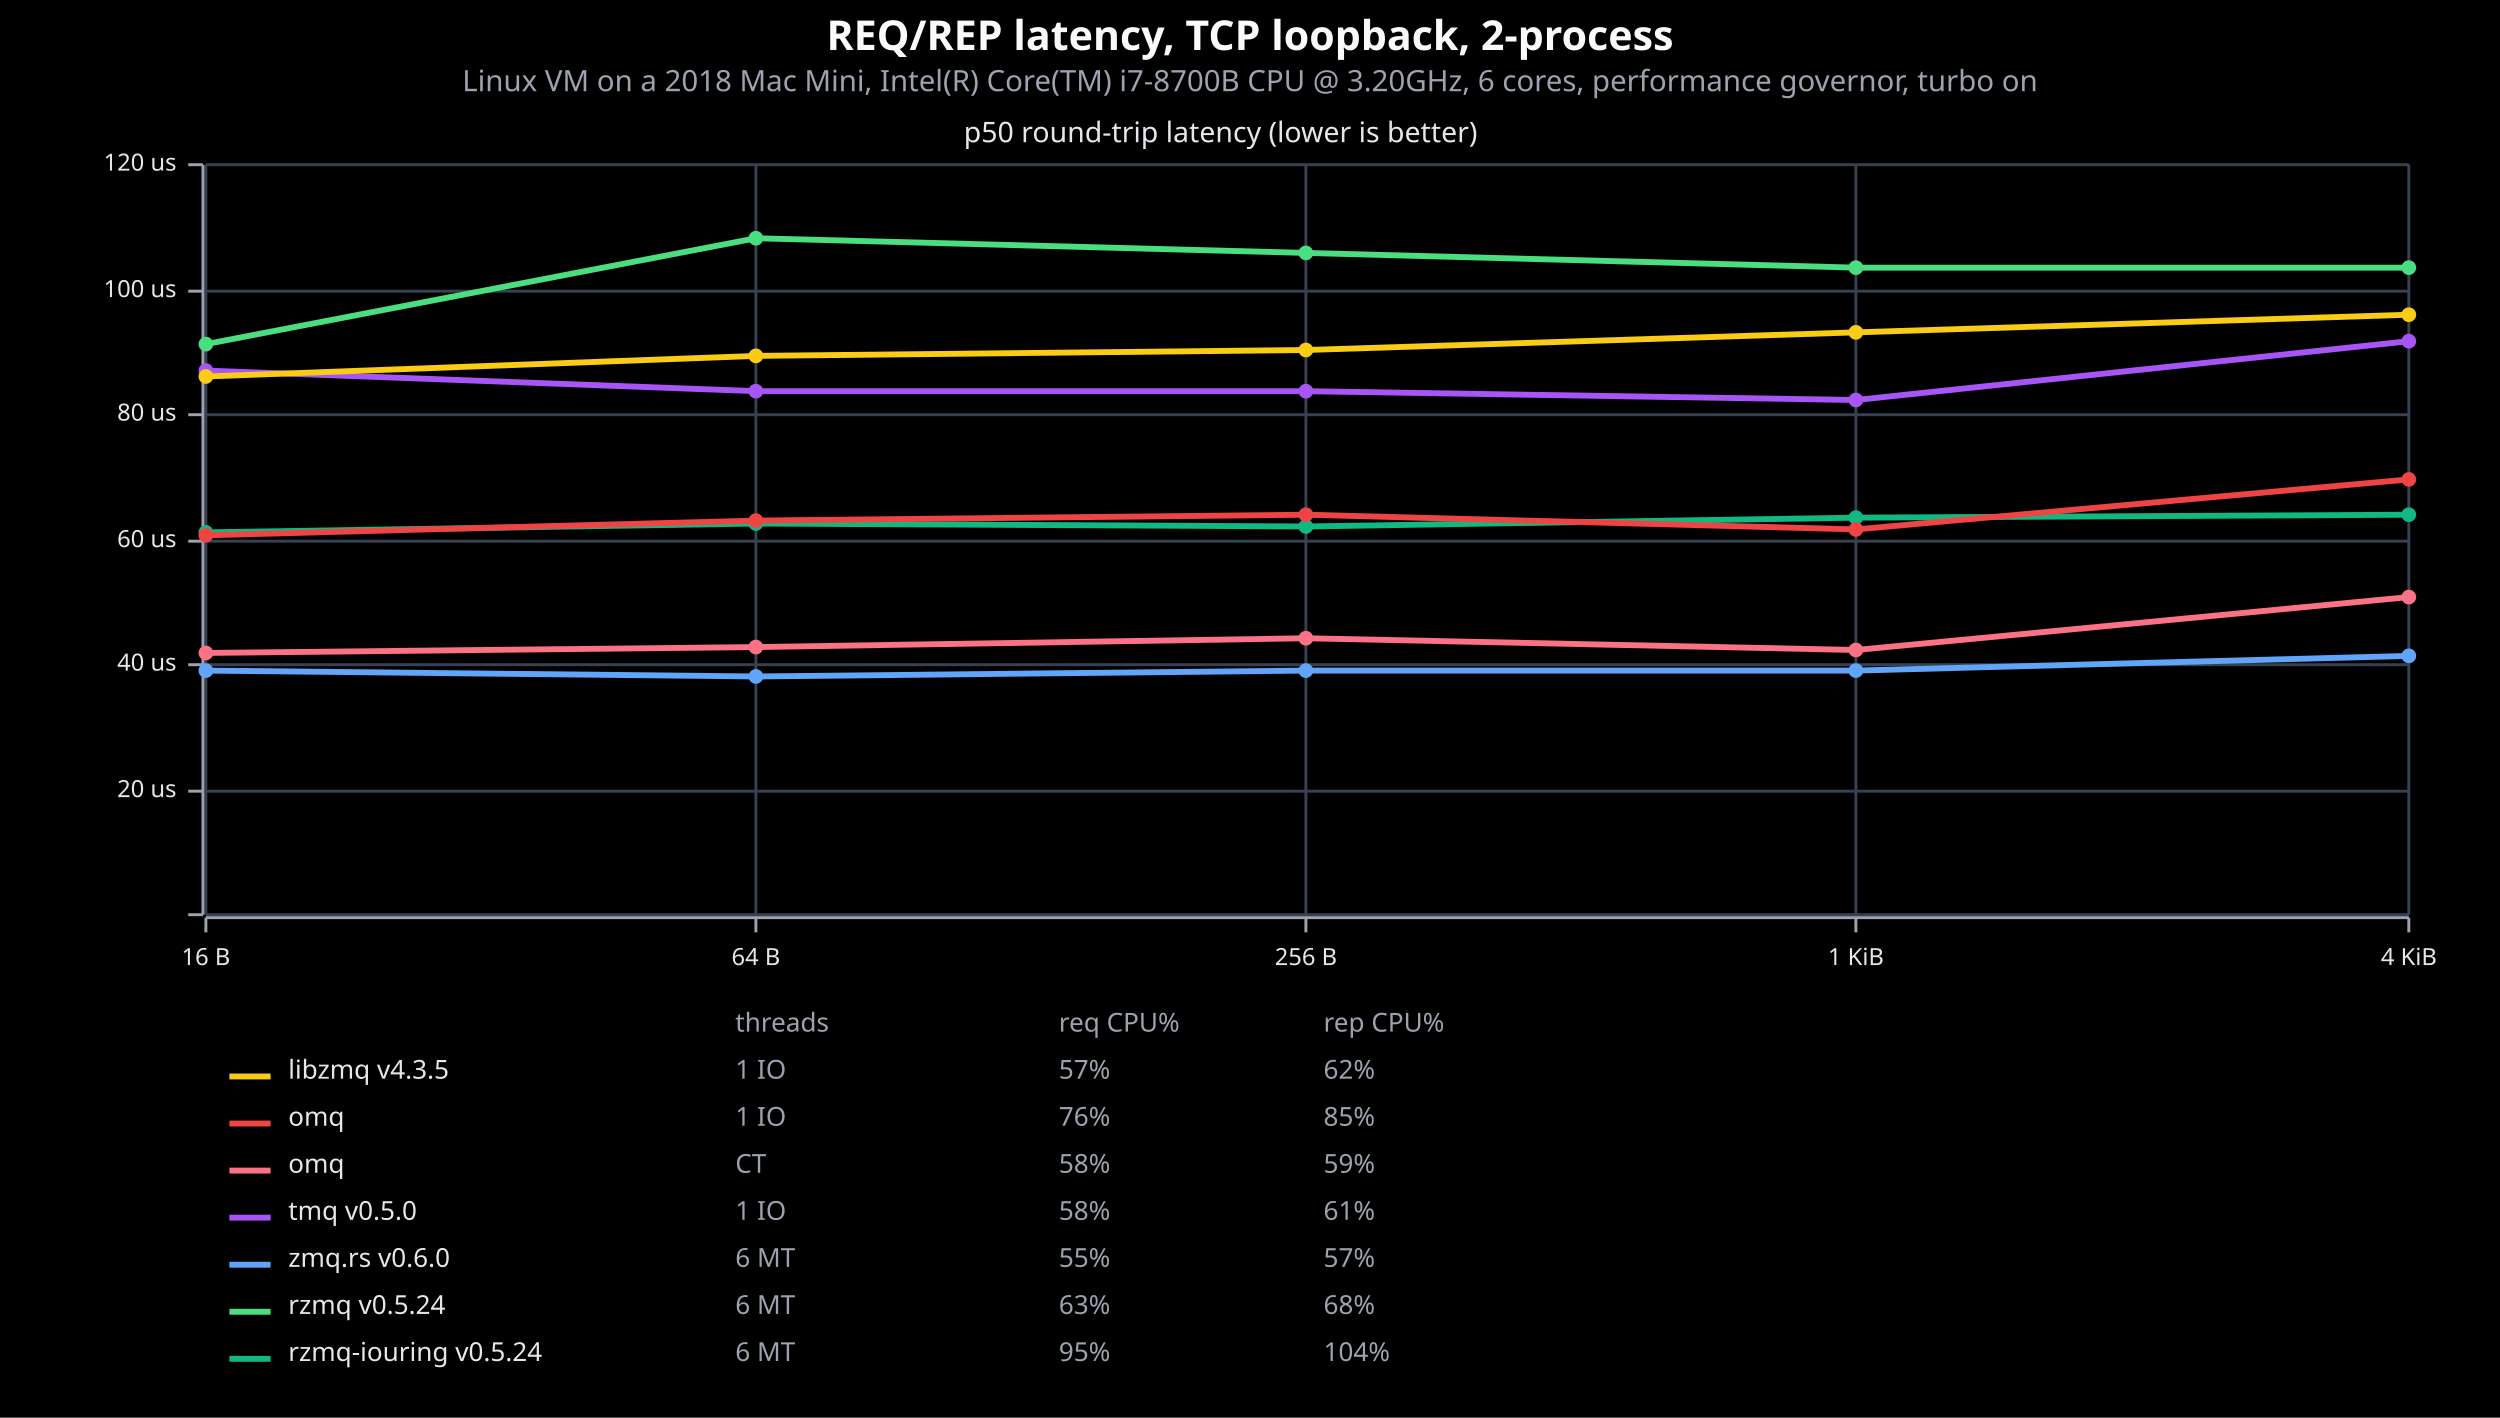
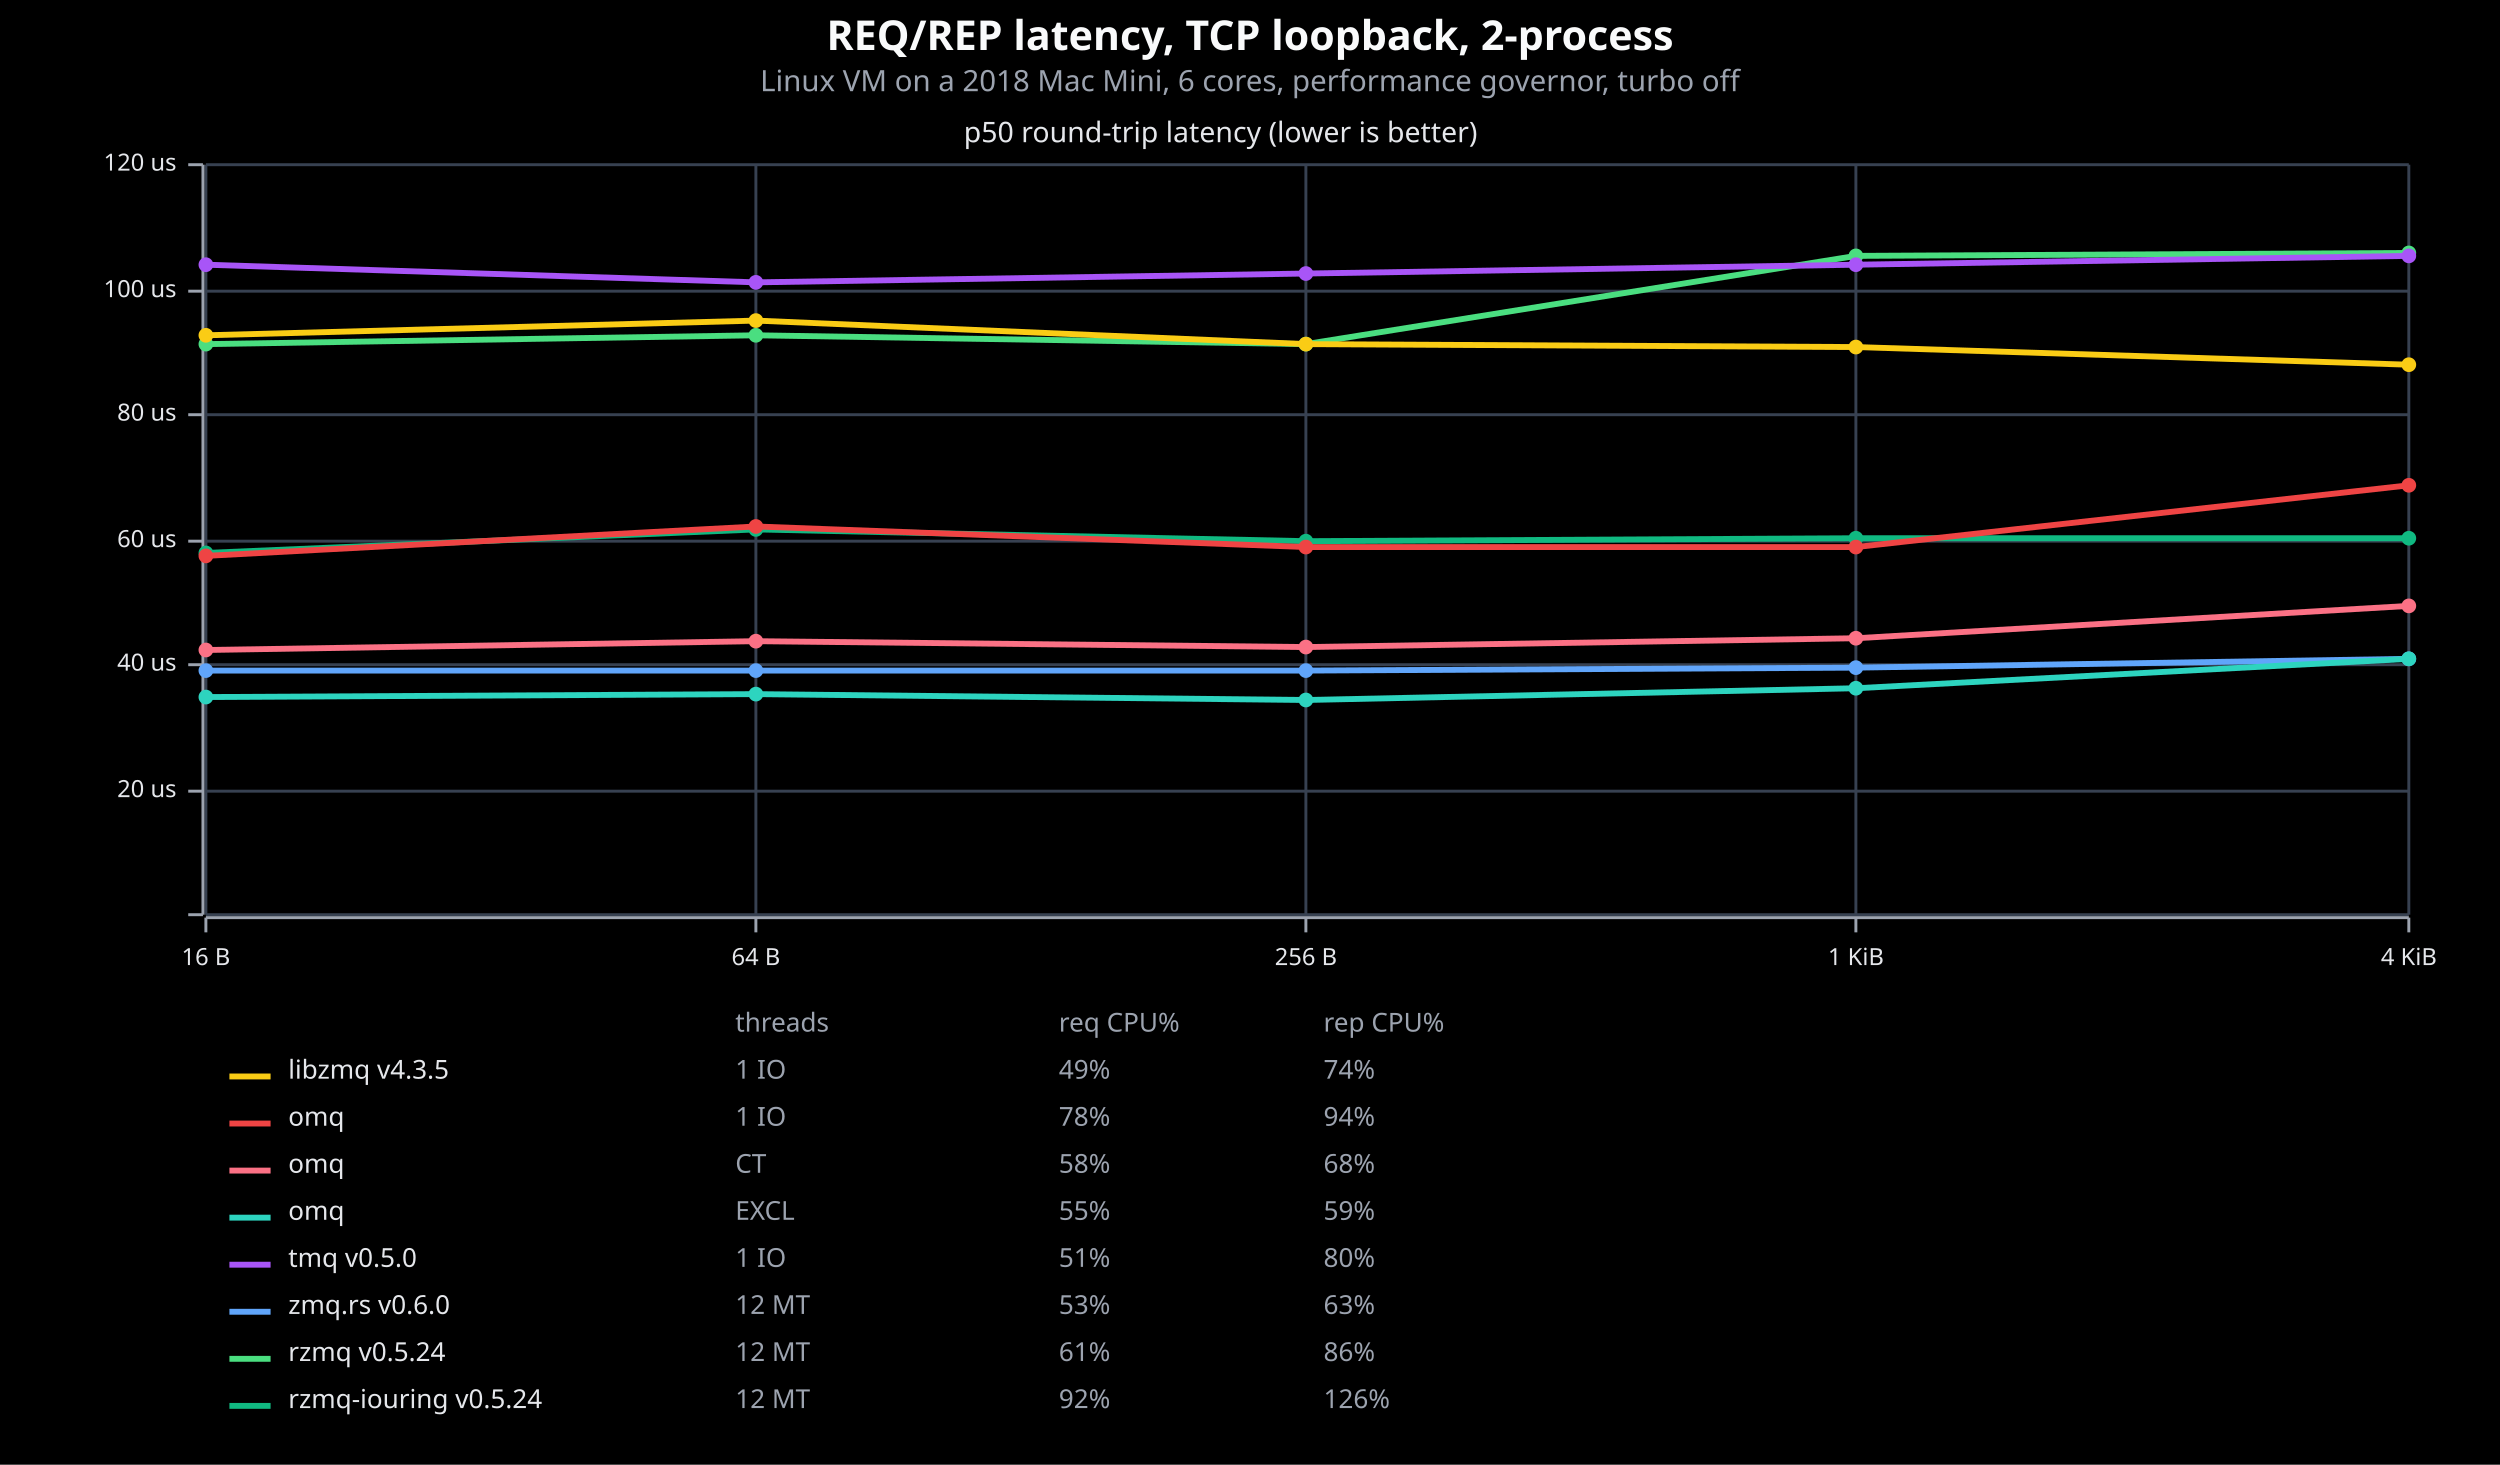
- <svg xmlns="http://www.w3.org/2000/svg" viewBox="0 0 850 482" font-family="system-ui, -apple-system, sans-serif">
-   <rect x="0" y="0" width="850" height="482" opacity="1" fill="#000000" stroke="none" />
+ <svg xmlns="http://www.w3.org/2000/svg" viewBox="0 0 850 498" font-family="system-ui, -apple-system, sans-serif">
+   <rect x="0" y="0" width="850" height="498" opacity="1" fill="#000000" stroke="none" />
  <text x="425" y="17" text-anchor="middle" font-family="sans-serif" font-size="14" font-weight="bold" fill="#F9FAFB">REQ/REP latency, TCP loopback, 2-process</text>
-   <text x="425" y="31" text-anchor="middle" font-family="sans-serif" font-size="10" fill="#9CA3AF">Linux VM on a 2018 Mac Mini, Intel(R) Core(TM) i7-8700B CPU @ 3.20GHz, 6 cores, performance governor, turbo on</text>
+   <text x="425" y="31" text-anchor="middle" font-family="sans-serif" font-size="10" fill="#9CA3AF">Linux VM on a 2018 Mac Mini, 6 cores, performance governor, turbo off</text>
  <text x="415" y="41" dy="0.76em" text-anchor="middle" font-family="sans-serif" font-size="9.677" opacity="1" fill="#E5E7EB">
p50 round-trip latency (lower is better)
</text>
  <line opacity="1" stroke="#374151" stroke-width="1" x1="70" y1="311" x2="70" y2="56" />
  <line opacity="1" stroke="#374151" stroke-width="1" x1="257" y1="311" x2="257" y2="56" />
  <line opacity="1" stroke="#374151" stroke-width="1" x1="444" y1="311" x2="444" y2="56" />
  <line opacity="1" stroke="#374151" stroke-width="1" x1="631" y1="311" x2="631" y2="56" />
  <line opacity="1" stroke="#374151" stroke-width="1" x1="819" y1="311" x2="819" y2="56" />
  <line opacity="1" stroke="#374151" stroke-width="1" x1="70" y1="311" x2="819" y2="311" />
  <line opacity="1" stroke="#374151" stroke-width="1" x1="70" y1="269" x2="819" y2="269" />
  <line opacity="1" stroke="#374151" stroke-width="1" x1="70" y1="226" x2="819" y2="226" />
  <line opacity="1" stroke="#374151" stroke-width="1" x1="70" y1="184" x2="819" y2="184" />
  <line opacity="1" stroke="#374151" stroke-width="1" x1="70" y1="141" x2="819" y2="141" />
  <line opacity="1" stroke="#374151" stroke-width="1" x1="70" y1="99" x2="819" y2="99" />
  <line opacity="1" stroke="#374151" stroke-width="1" x1="70" y1="56" x2="819" y2="56" />
  <polyline fill="none" opacity="1" stroke="#9CA3AF" stroke-width="1" points="69,56 69,311 " />
  <text x="60" y="311" dy="0.5ex" text-anchor="end" font-family="sans-serif" font-size="8.065" opacity="1" fill="#E5E7EB">

</text>
  <polyline fill="none" opacity="1" stroke="#9CA3AF" stroke-width="1" points="64,311 69,311 " />
  <text x="60" y="269" dy="0.5ex" text-anchor="end" font-family="sans-serif" font-size="8.065" opacity="1" fill="#E5E7EB">
20 us
</text>
  <polyline fill="none" opacity="1" stroke="#9CA3AF" stroke-width="1" points="64,269 69,269 " />
  <text x="60" y="226" dy="0.5ex" text-anchor="end" font-family="sans-serif" font-size="8.065" opacity="1" fill="#E5E7EB">
40 us
</text>
  <polyline fill="none" opacity="1" stroke="#9CA3AF" stroke-width="1" points="64,226 69,226 " />
  <text x="60" y="184" dy="0.5ex" text-anchor="end" font-family="sans-serif" font-size="8.065" opacity="1" fill="#E5E7EB">
60 us
</text>
  <polyline fill="none" opacity="1" stroke="#9CA3AF" stroke-width="1" points="64,184 69,184 " />
  <text x="60" y="141" dy="0.5ex" text-anchor="end" font-family="sans-serif" font-size="8.065" opacity="1" fill="#E5E7EB">
80 us
</text>
  <polyline fill="none" opacity="1" stroke="#9CA3AF" stroke-width="1" points="64,141 69,141 " />
  <text x="60" y="99" dy="0.5ex" text-anchor="end" font-family="sans-serif" font-size="8.065" opacity="1" fill="#E5E7EB">
100 us
</text>
  <polyline fill="none" opacity="1" stroke="#9CA3AF" stroke-width="1" points="64,99 69,99 " />
  <text x="60" y="56" dy="0.5ex" text-anchor="end" font-family="sans-serif" font-size="8.065" opacity="1" fill="#E5E7EB">
120 us
</text>
  <polyline fill="none" opacity="1" stroke="#9CA3AF" stroke-width="1" points="64,56 69,56 " />
  <polyline fill="none" opacity="1" stroke="#9CA3AF" stroke-width="1" points="70,312 819,312 " />
  <text x="70" y="322" dy="0.76em" text-anchor="middle" font-family="sans-serif" font-size="8.065" opacity="1" fill="#E5E7EB">
16 B
</text>
  <polyline fill="none" opacity="1" stroke="#9CA3AF" stroke-width="1" points="70,312 70,317 " />
  <text x="257" y="322" dy="0.76em" text-anchor="middle" font-family="sans-serif" font-size="8.065" opacity="1" fill="#E5E7EB">
64 B
</text>
  <polyline fill="none" opacity="1" stroke="#9CA3AF" stroke-width="1" points="257,312 257,317 " />
  <text x="444" y="322" dy="0.76em" text-anchor="middle" font-family="sans-serif" font-size="8.065" opacity="1" fill="#E5E7EB">
256 B
</text>
  <polyline fill="none" opacity="1" stroke="#9CA3AF" stroke-width="1" points="444,312 444,317 " />
  <text x="631" y="322" dy="0.76em" text-anchor="middle" font-family="sans-serif" font-size="8.065" opacity="1" fill="#E5E7EB">
1 KiB
</text>
  <polyline fill="none" opacity="1" stroke="#9CA3AF" stroke-width="1" points="631,312 631,317 " />
  <text x="819" y="322" dy="0.76em" text-anchor="middle" font-family="sans-serif" font-size="8.065" opacity="1" fill="#E5E7EB">
4 KiB
</text>
  <polyline fill="none" opacity="1" stroke="#9CA3AF" stroke-width="1" points="819,312 819,317 " />
-   <polyline fill="none" opacity="1" stroke="#10B981" stroke-width="2" points="70,181 257,178 444,179 631,176 819,175 " />
-   <circle cx="70" cy="181" r="2.5" opacity="1" fill="#10B981" stroke="none" stroke-width="1" />
-   <circle cx="257" cy="178" r="2.5" opacity="1" fill="#10B981" stroke="none" stroke-width="1" />
-   <circle cx="444" cy="179" r="2.5" opacity="1" fill="#10B981" stroke="none" stroke-width="1" />
-   <circle cx="631" cy="176" r="2.5" opacity="1" fill="#10B981" stroke="none" stroke-width="1" />
-   <circle cx="819" cy="175" r="2.5" opacity="1" fill="#10B981" stroke="none" stroke-width="1" />
-   <polyline fill="none" opacity="1" stroke="#4ADE80" stroke-width="2" points="70,117 257,81 444,86 631,91 819,91 " />
+   <polyline fill="none" opacity="1" stroke="#10B981" stroke-width="2" points="70,188 257,180 444,184 631,183 819,183 " />
+   <circle cx="70" cy="188" r="2.5" opacity="1" fill="#10B981" stroke="none" stroke-width="1" />
+   <circle cx="257" cy="180" r="2.5" opacity="1" fill="#10B981" stroke="none" stroke-width="1" />
+   <circle cx="444" cy="184" r="2.5" opacity="1" fill="#10B981" stroke="none" stroke-width="1" />
+   <circle cx="631" cy="183" r="2.5" opacity="1" fill="#10B981" stroke="none" stroke-width="1" />
+   <circle cx="819" cy="183" r="2.5" opacity="1" fill="#10B981" stroke="none" stroke-width="1" />
+   <polyline fill="none" opacity="1" stroke="#4ADE80" stroke-width="2" points="70,117 257,114 444,117 631,87 819,86 " />
  <circle cx="70" cy="117" r="2.5" opacity="1" fill="#4ADE80" stroke="none" stroke-width="1" />
-   <circle cx="257" cy="81" r="2.5" opacity="1" fill="#4ADE80" stroke="none" stroke-width="1" />
-   <circle cx="444" cy="86" r="2.5" opacity="1" fill="#4ADE80" stroke="none" stroke-width="1" />
-   <circle cx="631" cy="91" r="2.5" opacity="1" fill="#4ADE80" stroke="none" stroke-width="1" />
-   <circle cx="819" cy="91" r="2.5" opacity="1" fill="#4ADE80" stroke="none" stroke-width="1" />
-   <polyline fill="none" opacity="1" stroke="#60A5FA" stroke-width="2" points="70,228 257,230 444,228 631,228 819,223 " />
+   <circle cx="257" cy="114" r="2.5" opacity="1" fill="#4ADE80" stroke="none" stroke-width="1" />
+   <circle cx="444" cy="117" r="2.5" opacity="1" fill="#4ADE80" stroke="none" stroke-width="1" />
+   <circle cx="631" cy="87" r="2.5" opacity="1" fill="#4ADE80" stroke="none" stroke-width="1" />
+   <circle cx="819" cy="86" r="2.5" opacity="1" fill="#4ADE80" stroke="none" stroke-width="1" />
+   <polyline fill="none" opacity="1" stroke="#60A5FA" stroke-width="2" points="70,228 257,228 444,228 631,227 819,224 " />
  <circle cx="70" cy="228" r="2.5" opacity="1" fill="#60A5FA" stroke="none" stroke-width="1" />
-   <circle cx="257" cy="230" r="2.5" opacity="1" fill="#60A5FA" stroke="none" stroke-width="1" />
+   <circle cx="257" cy="228" r="2.5" opacity="1" fill="#60A5FA" stroke="none" stroke-width="1" />
  <circle cx="444" cy="228" r="2.5" opacity="1" fill="#60A5FA" stroke="none" stroke-width="1" />
-   <circle cx="631" cy="228" r="2.5" opacity="1" fill="#60A5FA" stroke="none" stroke-width="1" />
-   <circle cx="819" cy="223" r="2.5" opacity="1" fill="#60A5FA" stroke="none" stroke-width="1" />
-   <polyline fill="none" opacity="1" stroke="#A855F7" stroke-width="2" points="70,126 257,133 444,133 631,136 819,116 " />
-   <circle cx="70" cy="126" r="2.5" opacity="1" fill="#A855F7" stroke="none" stroke-width="1" />
-   <circle cx="257" cy="133" r="2.5" opacity="1" fill="#A855F7" stroke="none" stroke-width="1" />
-   <circle cx="444" cy="133" r="2.5" opacity="1" fill="#A855F7" stroke="none" stroke-width="1" />
-   <circle cx="631" cy="136" r="2.5" opacity="1" fill="#A855F7" stroke="none" stroke-width="1" />
-   <circle cx="819" cy="116" r="2.5" opacity="1" fill="#A855F7" stroke="none" stroke-width="1" />
-   <polyline fill="none" opacity="1" stroke="#FB7185" stroke-width="2" points="70,222 257,220 444,217 631,221 819,203 " />
-   <circle cx="70" cy="222" r="2.5" opacity="1" fill="#FB7185" stroke="none" stroke-width="1" />
-   <circle cx="257" cy="220" r="2.5" opacity="1" fill="#FB7185" stroke="none" stroke-width="1" />
-   <circle cx="444" cy="217" r="2.5" opacity="1" fill="#FB7185" stroke="none" stroke-width="1" />
-   <circle cx="631" cy="221" r="2.5" opacity="1" fill="#FB7185" stroke="none" stroke-width="1" />
-   <circle cx="819" cy="203" r="2.5" opacity="1" fill="#FB7185" stroke="none" stroke-width="1" />
-   <polyline fill="none" opacity="1" stroke="#EF4444" stroke-width="2" points="70,182 257,177 444,175 631,180 819,163 " />
-   <circle cx="70" cy="182" r="2.5" opacity="1" fill="#EF4444" stroke="none" stroke-width="1" />
-   <circle cx="257" cy="177" r="2.5" opacity="1" fill="#EF4444" stroke="none" stroke-width="1" />
-   <circle cx="444" cy="175" r="2.5" opacity="1" fill="#EF4444" stroke="none" stroke-width="1" />
-   <circle cx="631" cy="180" r="2.5" opacity="1" fill="#EF4444" stroke="none" stroke-width="1" />
-   <circle cx="819" cy="163" r="2.5" opacity="1" fill="#EF4444" stroke="none" stroke-width="1" />
-   <polyline fill="none" opacity="1" stroke="#FACC15" stroke-width="2" points="70,128 257,121 444,119 631,113 819,107 " />
-   <circle cx="70" cy="128" r="2.5" opacity="1" fill="#FACC15" stroke="none" stroke-width="1" />
-   <circle cx="257" cy="121" r="2.5" opacity="1" fill="#FACC15" stroke="none" stroke-width="1" />
-   <circle cx="444" cy="119" r="2.5" opacity="1" fill="#FACC15" stroke="none" stroke-width="1" />
-   <circle cx="631" cy="113" r="2.5" opacity="1" fill="#FACC15" stroke="none" stroke-width="1" />
-   <circle cx="819" cy="107" r="2.5" opacity="1" fill="#FACC15" stroke="none" stroke-width="1" />
+   <circle cx="631" cy="227" r="2.5" opacity="1" fill="#60A5FA" stroke="none" stroke-width="1" />
+   <circle cx="819" cy="224" r="2.5" opacity="1" fill="#60A5FA" stroke="none" stroke-width="1" />
+   <polyline fill="none" opacity="1" stroke="#A855F7" stroke-width="2" points="70,90 257,96 444,93 631,90 819,87 " />
+   <circle cx="70" cy="90" r="2.5" opacity="1" fill="#A855F7" stroke="none" stroke-width="1" />
+   <circle cx="257" cy="96" r="2.5" opacity="1" fill="#A855F7" stroke="none" stroke-width="1" />
+   <circle cx="444" cy="93" r="2.5" opacity="1" fill="#A855F7" stroke="none" stroke-width="1" />
+   <circle cx="631" cy="90" r="2.5" opacity="1" fill="#A855F7" stroke="none" stroke-width="1" />
+   <circle cx="819" cy="87" r="2.5" opacity="1" fill="#A855F7" stroke="none" stroke-width="1" />
+   <polyline fill="none" opacity="1" stroke="#2DD4BF" stroke-width="2" points="70,237 257,236 444,238 631,234 819,224 " />
+   <circle cx="70" cy="237" r="2.5" opacity="1" fill="#2DD4BF" stroke="none" stroke-width="1" />
+   <circle cx="257" cy="236" r="2.5" opacity="1" fill="#2DD4BF" stroke="none" stroke-width="1" />
+   <circle cx="444" cy="238" r="2.5" opacity="1" fill="#2DD4BF" stroke="none" stroke-width="1" />
+   <circle cx="631" cy="234" r="2.5" opacity="1" fill="#2DD4BF" stroke="none" stroke-width="1" />
+   <circle cx="819" cy="224" r="2.5" opacity="1" fill="#2DD4BF" stroke="none" stroke-width="1" />
+   <polyline fill="none" opacity="1" stroke="#FB7185" stroke-width="2" points="70,221 257,218 444,220 631,217 819,206 " />
+   <circle cx="70" cy="221" r="2.5" opacity="1" fill="#FB7185" stroke="none" stroke-width="1" />
+   <circle cx="257" cy="218" r="2.5" opacity="1" fill="#FB7185" stroke="none" stroke-width="1" />
+   <circle cx="444" cy="220" r="2.5" opacity="1" fill="#FB7185" stroke="none" stroke-width="1" />
+   <circle cx="631" cy="217" r="2.5" opacity="1" fill="#FB7185" stroke="none" stroke-width="1" />
+   <circle cx="819" cy="206" r="2.5" opacity="1" fill="#FB7185" stroke="none" stroke-width="1" />
+   <polyline fill="none" opacity="1" stroke="#EF4444" stroke-width="2" points="70,189 257,179 444,186 631,186 819,165 " />
+   <circle cx="70" cy="189" r="2.5" opacity="1" fill="#EF4444" stroke="none" stroke-width="1" />
+   <circle cx="257" cy="179" r="2.5" opacity="1" fill="#EF4444" stroke="none" stroke-width="1" />
+   <circle cx="444" cy="186" r="2.5" opacity="1" fill="#EF4444" stroke="none" stroke-width="1" />
+   <circle cx="631" cy="186" r="2.5" opacity="1" fill="#EF4444" stroke="none" stroke-width="1" />
+   <circle cx="819" cy="165" r="2.5" opacity="1" fill="#EF4444" stroke="none" stroke-width="1" />
+   <polyline fill="none" opacity="1" stroke="#FACC15" stroke-width="2" points="70,114 257,109 444,117 631,118 819,124 " />
+   <circle cx="70" cy="114" r="2.5" opacity="1" fill="#FACC15" stroke="none" stroke-width="1" />
+   <circle cx="257" cy="109" r="2.5" opacity="1" fill="#FACC15" stroke="none" stroke-width="1" />
+   <circle cx="444" cy="117" r="2.5" opacity="1" fill="#FACC15" stroke="none" stroke-width="1" />
+   <circle cx="631" cy="118" r="2.5" opacity="1" fill="#FACC15" stroke="none" stroke-width="1" />
+   <circle cx="819" cy="124" r="2.5" opacity="1" fill="#FACC15" stroke="none" stroke-width="1" />
  <text x="250" y="344" dy="0.76em" text-anchor="start" font-family="sans-serif" font-size="8.871" opacity="1" fill="#9CA3AF">
threads
</text>
  <text x="360" y="344" dy="0.76em" text-anchor="start" font-family="sans-serif" font-size="8.871" opacity="1" fill="#9CA3AF">
req CPU%
</text>
  <text x="450" y="344" dy="0.76em" text-anchor="start" font-family="sans-serif" font-size="8.871" opacity="1" fill="#9CA3AF">
rep CPU%
</text>
  <polyline fill="none" opacity="1" stroke="#FACC15" stroke-width="2" points="78,366 92,366 " />
  <text x="98" y="360" dy="0.76em" text-anchor="start" font-family="sans-serif" font-size="8.871" opacity="1" fill="#E5E7EB">
libzmq v4.3.5
</text>
  <text x="250" y="360" dy="0.76em" text-anchor="start" font-family="sans-serif" font-size="8.871" opacity="1" fill="#9CA3AF">
1 IO
</text>
  <text x="360" y="360" dy="0.76em" text-anchor="start" font-family="sans-serif" font-size="8.871" opacity="1" fill="#9CA3AF">
- 57%
+ 49%
</text>
  <text x="450" y="360" dy="0.76em" text-anchor="start" font-family="sans-serif" font-size="8.871" opacity="1" fill="#9CA3AF">
- 62%
+ 74%
</text>
  <polyline fill="none" opacity="1" stroke="#EF4444" stroke-width="2" points="78,382 92,382 " />
  <text x="98" y="376" dy="0.76em" text-anchor="start" font-family="sans-serif" font-size="8.871" opacity="1" fill="#E5E7EB">
omq
</text>
  <text x="250" y="376" dy="0.76em" text-anchor="start" font-family="sans-serif" font-size="8.871" opacity="1" fill="#9CA3AF">
1 IO
</text>
  <text x="360" y="376" dy="0.76em" text-anchor="start" font-family="sans-serif" font-size="8.871" opacity="1" fill="#9CA3AF">
- 76%
+ 78%
</text>
  <text x="450" y="376" dy="0.76em" text-anchor="start" font-family="sans-serif" font-size="8.871" opacity="1" fill="#9CA3AF">
- 85%
+ 94%
</text>
  <polyline fill="none" opacity="1" stroke="#FB7185" stroke-width="2" points="78,398 92,398 " />
  <text x="98" y="392" dy="0.76em" text-anchor="start" font-family="sans-serif" font-size="8.871" opacity="1" fill="#E5E7EB">
omq
</text>
  <text x="250" y="392" dy="0.76em" text-anchor="start" font-family="sans-serif" font-size="8.871" opacity="1" fill="#9CA3AF">
CT
</text>
  <text x="360" y="392" dy="0.76em" text-anchor="start" font-family="sans-serif" font-size="8.871" opacity="1" fill="#9CA3AF">
58%
</text>
  <text x="450" y="392" dy="0.76em" text-anchor="start" font-family="sans-serif" font-size="8.871" opacity="1" fill="#9CA3AF">
+ 68%
+ </text>
+   <polyline fill="none" opacity="1" stroke="#2DD4BF" stroke-width="2" points="78,414 92,414 " />
+   <text x="98" y="408" dy="0.76em" text-anchor="start" font-family="sans-serif" font-size="8.871" opacity="1" fill="#E5E7EB">
+ omq
+ </text>
+   <text x="250" y="408" dy="0.76em" text-anchor="start" font-family="sans-serif" font-size="8.871" opacity="1" fill="#9CA3AF">
+ EXCL
+ </text>
+   <text x="360" y="408" dy="0.76em" text-anchor="start" font-family="sans-serif" font-size="8.871" opacity="1" fill="#9CA3AF">
+ 55%
+ </text>
+   <text x="450" y="408" dy="0.76em" text-anchor="start" font-family="sans-serif" font-size="8.871" opacity="1" fill="#9CA3AF">
59%
</text>
-   <polyline fill="none" opacity="1" stroke="#A855F7" stroke-width="2" points="78,414 92,414 " />
-   <text x="98" y="408" dy="0.76em" text-anchor="start" font-family="sans-serif" font-size="8.871" opacity="1" fill="#E5E7EB">
+   <polyline fill="none" opacity="1" stroke="#A855F7" stroke-width="2" points="78,430 92,430 " />
+   <text x="98" y="424" dy="0.76em" text-anchor="start" font-family="sans-serif" font-size="8.871" opacity="1" fill="#E5E7EB">
tmq v0.5.0
</text>
-   <text x="250" y="408" dy="0.76em" text-anchor="start" font-family="sans-serif" font-size="8.871" opacity="1" fill="#9CA3AF">
+   <text x="250" y="424" dy="0.76em" text-anchor="start" font-family="sans-serif" font-size="8.871" opacity="1" fill="#9CA3AF">
1 IO
</text>
-   <text x="360" y="408" dy="0.76em" text-anchor="start" font-family="sans-serif" font-size="8.871" opacity="1" fill="#9CA3AF">
- 58%
- </text>
-   <text x="450" y="408" dy="0.76em" text-anchor="start" font-family="sans-serif" font-size="8.871" opacity="1" fill="#9CA3AF">
+   <text x="360" y="424" dy="0.76em" text-anchor="start" font-family="sans-serif" font-size="8.871" opacity="1" fill="#9CA3AF">
+ 51%
+ </text>
+   <text x="450" y="424" dy="0.76em" text-anchor="start" font-family="sans-serif" font-size="8.871" opacity="1" fill="#9CA3AF">
+ 80%
+ </text>
+   <polyline fill="none" opacity="1" stroke="#60A5FA" stroke-width="2" points="78,446 92,446 " />
+   <text x="98" y="440" dy="0.76em" text-anchor="start" font-family="sans-serif" font-size="8.871" opacity="1" fill="#E5E7EB">
+ zmq.rs v0.6.0
+ </text>
+   <text x="250" y="440" dy="0.76em" text-anchor="start" font-family="sans-serif" font-size="8.871" opacity="1" fill="#9CA3AF">
+ 12 MT
+ </text>
+   <text x="360" y="440" dy="0.76em" text-anchor="start" font-family="sans-serif" font-size="8.871" opacity="1" fill="#9CA3AF">
+ 53%
+ </text>
+   <text x="450" y="440" dy="0.76em" text-anchor="start" font-family="sans-serif" font-size="8.871" opacity="1" fill="#9CA3AF">
+ 63%
+ </text>
+   <polyline fill="none" opacity="1" stroke="#4ADE80" stroke-width="2" points="78,462 92,462 " />
+   <text x="98" y="456" dy="0.76em" text-anchor="start" font-family="sans-serif" font-size="8.871" opacity="1" fill="#E5E7EB">
+ rzmq v0.5.24
+ </text>
+   <text x="250" y="456" dy="0.76em" text-anchor="start" font-family="sans-serif" font-size="8.871" opacity="1" fill="#9CA3AF">
+ 12 MT
+ </text>
+   <text x="360" y="456" dy="0.76em" text-anchor="start" font-family="sans-serif" font-size="8.871" opacity="1" fill="#9CA3AF">
61%
</text>
-   <polyline fill="none" opacity="1" stroke="#60A5FA" stroke-width="2" points="78,430 92,430 " />
-   <text x="98" y="424" dy="0.76em" text-anchor="start" font-family="sans-serif" font-size="8.871" opacity="1" fill="#E5E7EB">
- zmq.rs v0.6.0
- </text>
-   <text x="250" y="424" dy="0.76em" text-anchor="start" font-family="sans-serif" font-size="8.871" opacity="1" fill="#9CA3AF">
- 6 MT
- </text>
-   <text x="360" y="424" dy="0.76em" text-anchor="start" font-family="sans-serif" font-size="8.871" opacity="1" fill="#9CA3AF">
- 55%
- </text>
-   <text x="450" y="424" dy="0.76em" text-anchor="start" font-family="sans-serif" font-size="8.871" opacity="1" fill="#9CA3AF">
- 57%
- </text>
-   <polyline fill="none" opacity="1" stroke="#4ADE80" stroke-width="2" points="78,446 92,446 " />
-   <text x="98" y="440" dy="0.76em" text-anchor="start" font-family="sans-serif" font-size="8.871" opacity="1" fill="#E5E7EB">
- rzmq v0.5.24
- </text>
-   <text x="250" y="440" dy="0.76em" text-anchor="start" font-family="sans-serif" font-size="8.871" opacity="1" fill="#9CA3AF">
- 6 MT
- </text>
-   <text x="360" y="440" dy="0.76em" text-anchor="start" font-family="sans-serif" font-size="8.871" opacity="1" fill="#9CA3AF">
- 63%
- </text>
-   <text x="450" y="440" dy="0.76em" text-anchor="start" font-family="sans-serif" font-size="8.871" opacity="1" fill="#9CA3AF">
- 68%
- </text>
-   <polyline fill="none" opacity="1" stroke="#10B981" stroke-width="2" points="78,462 92,462 " />
-   <text x="98" y="456" dy="0.76em" text-anchor="start" font-family="sans-serif" font-size="8.871" opacity="1" fill="#E5E7EB">
+   <text x="450" y="456" dy="0.76em" text-anchor="start" font-family="sans-serif" font-size="8.871" opacity="1" fill="#9CA3AF">
+ 86%
+ </text>
+   <polyline fill="none" opacity="1" stroke="#10B981" stroke-width="2" points="78,478 92,478 " />
+   <text x="98" y="472" dy="0.76em" text-anchor="start" font-family="sans-serif" font-size="8.871" opacity="1" fill="#E5E7EB">
rzmq-iouring v0.5.24
</text>
-   <text x="250" y="456" dy="0.76em" text-anchor="start" font-family="sans-serif" font-size="8.871" opacity="1" fill="#9CA3AF">
- 6 MT
- </text>
-   <text x="360" y="456" dy="0.76em" text-anchor="start" font-family="sans-serif" font-size="8.871" opacity="1" fill="#9CA3AF">
- 95%
- </text>
-   <text x="450" y="456" dy="0.76em" text-anchor="start" font-family="sans-serif" font-size="8.871" opacity="1" fill="#9CA3AF">
- 104%
+   <text x="250" y="472" dy="0.76em" text-anchor="start" font-family="sans-serif" font-size="8.871" opacity="1" fill="#9CA3AF">
+ 12 MT
+ </text>
+   <text x="360" y="472" dy="0.76em" text-anchor="start" font-family="sans-serif" font-size="8.871" opacity="1" fill="#9CA3AF">
+ 92%
+ </text>
+   <text x="450" y="472" dy="0.76em" text-anchor="start" font-family="sans-serif" font-size="8.871" opacity="1" fill="#9CA3AF">
+ 126%
</text>
</svg>
